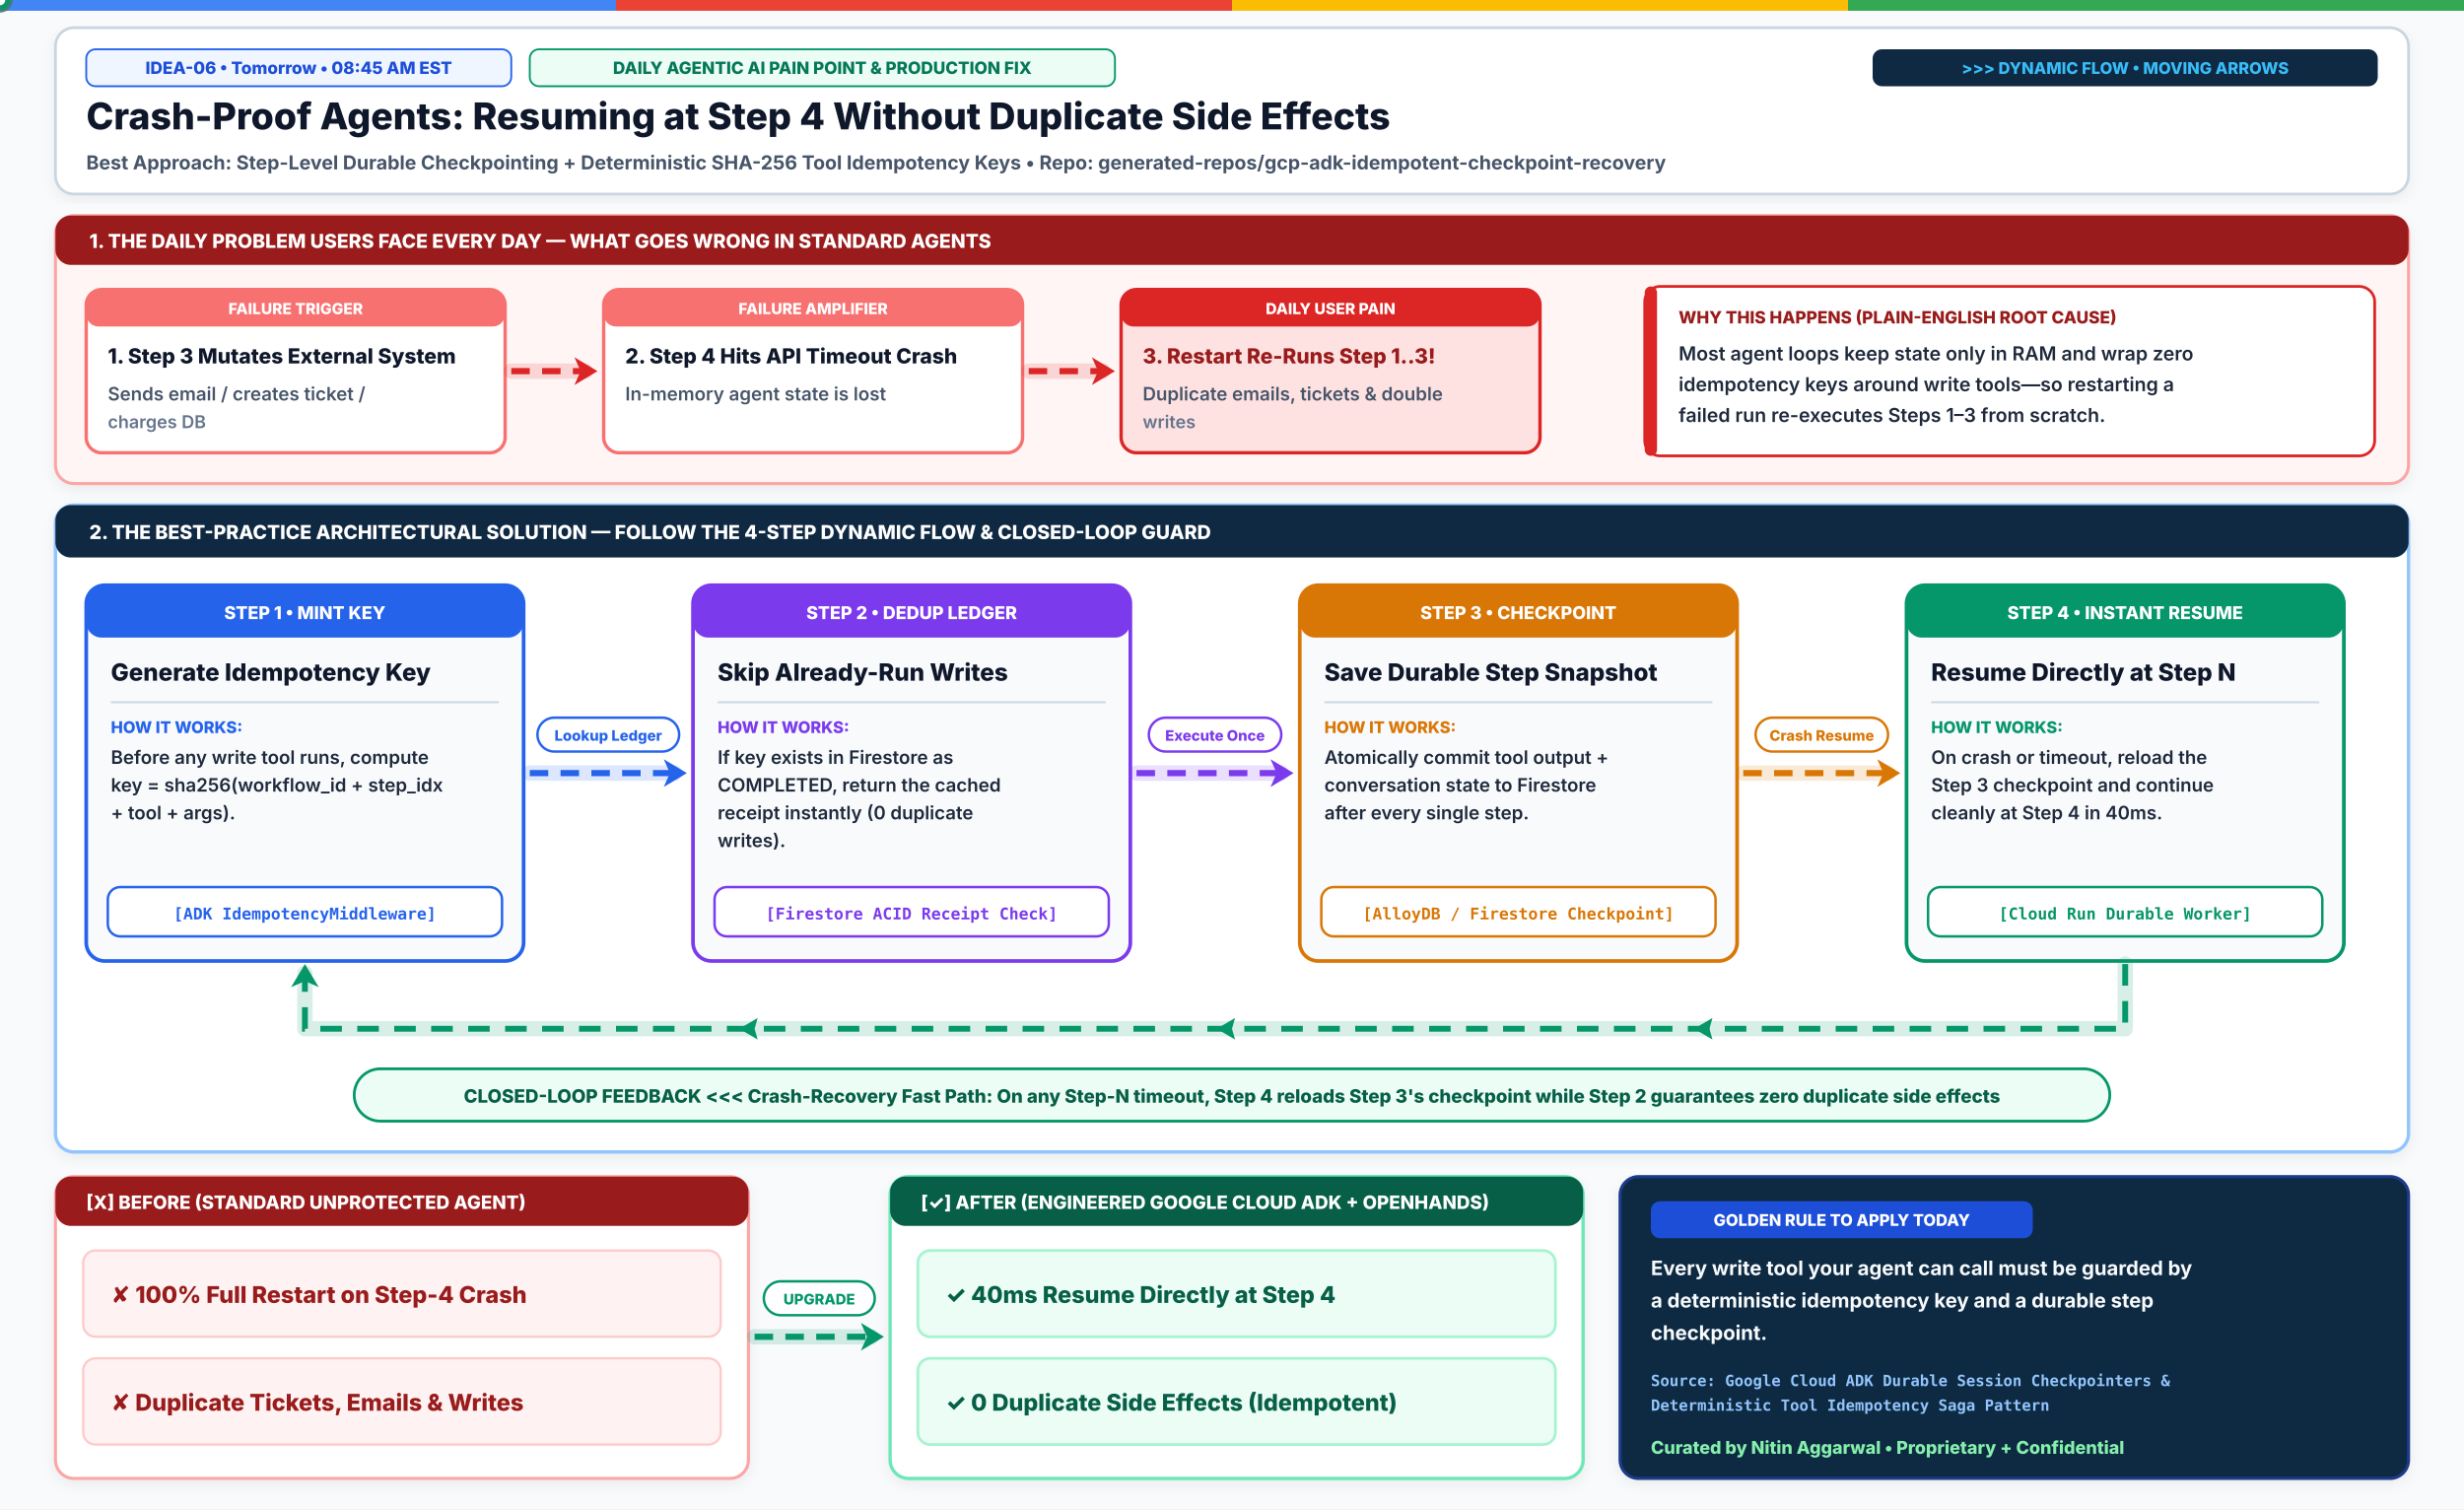
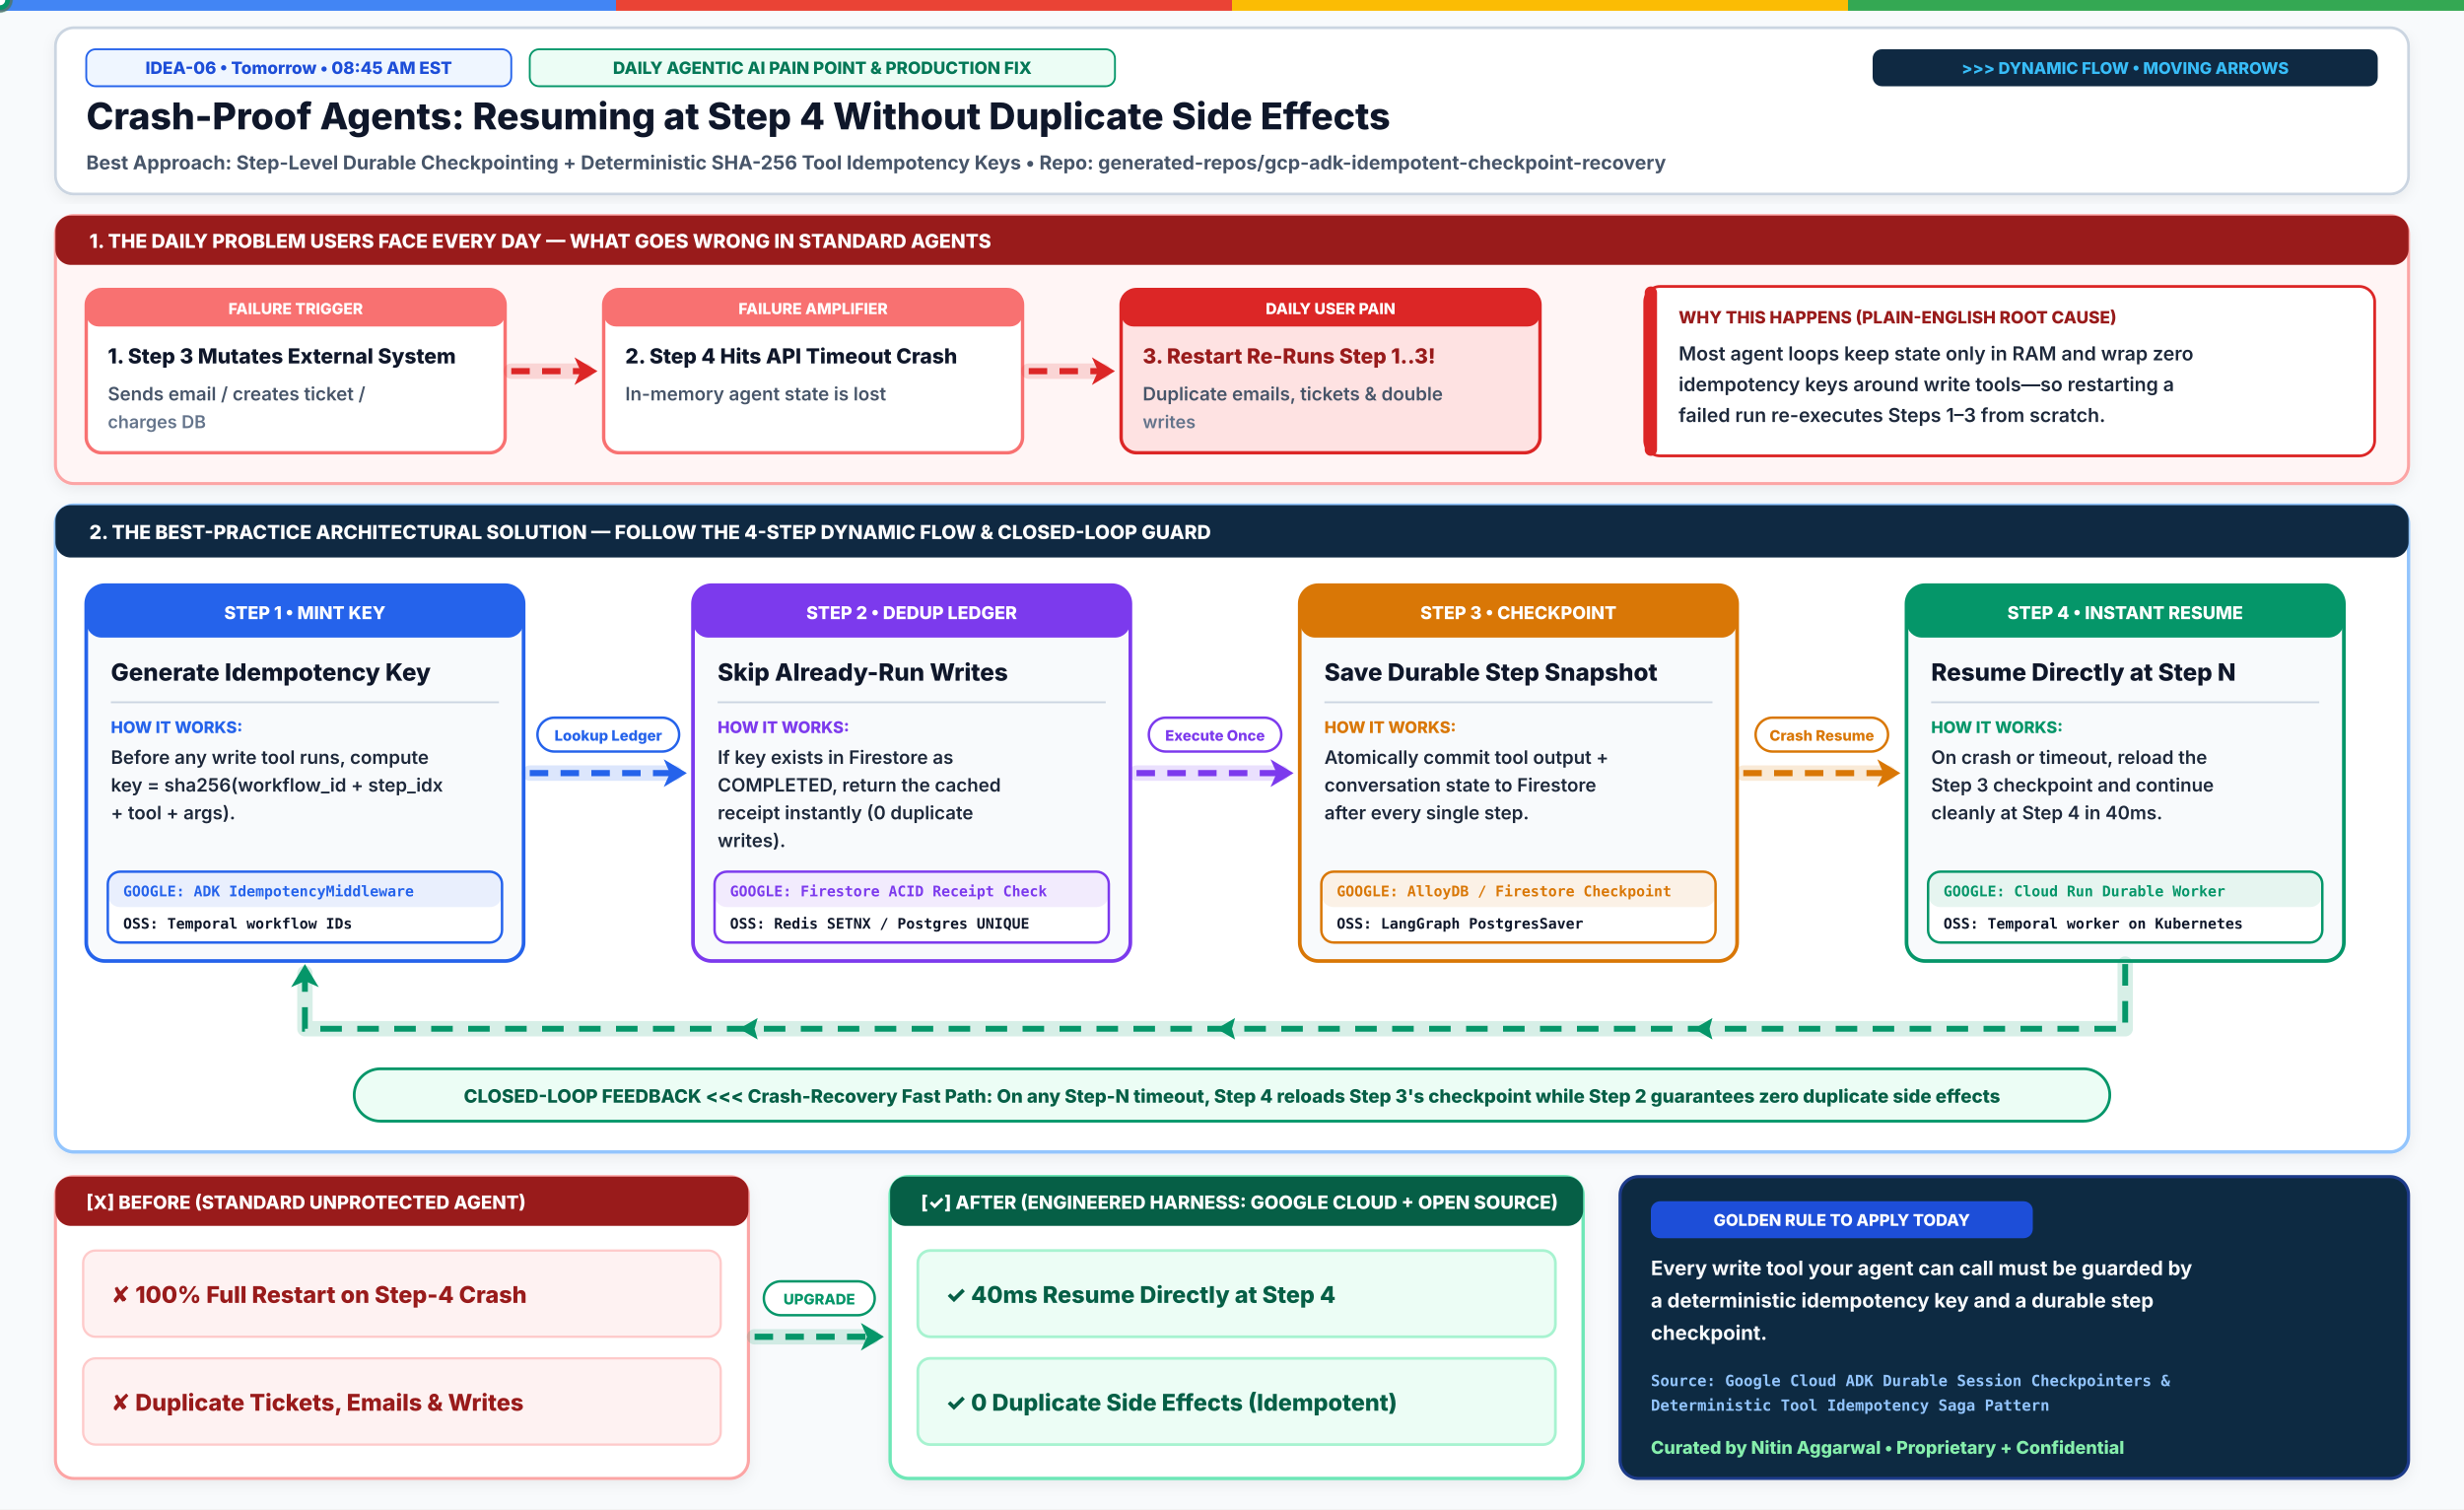
<svg xmlns="http://www.w3.org/2000/svg" viewBox="0 0 1600 980" width="1600" height="980">
  <defs>
    <filter id="cardShadow" x="-2%" y="-2%" width="104%" height="108%">
      <feDropShadow dx="0" dy="3" stdDeviation="4" flood-color="#0F172A" flood-opacity="0.06" />
    </filter>
    <style>
    @keyframes arrowStream {
      from { stroke-dashoffset: 40; }
      to   { stroke-dashoffset: 0; }
    }
    @keyframes returnStream {
      from { stroke-dashoffset: 0; }
      to   { stroke-dashoffset: 48; }
    }
    @keyframes pulseGlow {
      0%, 100% { stroke-width: 2.4px; }
      50%      { stroke-width: 4.2px; }
    }
    .moving-arrow-line {
      animation: arrowStream 1.0s linear infinite;
    }
    .moving-return-line {
      animation: returnStream 1.2s linear infinite;
    }
    .step-card-animated {
      animation: pulseGlow 2.4s ease-in-out infinite;
    }
  </style>
  </defs>
  <rect x="0" y="0" width="1600" height="980" fill="#F8FAFC" />
  <rect x="0" y="0" width="400" height="7" fill="#4285F4" />
  <rect x="400" y="0" width="400" height="7" fill="#EA4335" />
  <rect x="800" y="0" width="400" height="7" fill="#FBBC04" />
  <rect x="1200" y="0" width="400" height="7" fill="#34A853" />
  <rect x="36" y="18" width="1528" height="108" rx="12" fill="#FFFFFF" stroke="#CBD5E1" stroke-width="1.8" filter="url(#cardShadow)" />
  <rect x="56" y="32" width="276" height="24" rx="6" fill="#EFF6FF" stroke="#2563EB" stroke-width="1.2" />
  <text x="194" y="48" font-family="Inter, sans-serif" font-size="11" font-weight="800" fill="#1D4ED8" text-anchor="middle">IDEA-06 • Tomorrow • 08:45 AM EST</text>
  <rect x="344" y="32" width="380" height="24" rx="6" fill="#ECFDF5" stroke="#059669" stroke-width="1.2" />
  <text x="534" y="48" font-family="Inter, sans-serif" font-size="11" font-weight="800" fill="#047857" text-anchor="middle">DAILY AGENTIC AI PAIN POINT &amp; PRODUCTION FIX</text>
  <rect x="1216" y="32" width="328" height="24" rx="6" fill="#0F2942" />
  <text x="1380" y="48" font-family="Inter, sans-serif" font-size="10.5" font-weight="800" fill="#38BDF8" text-anchor="middle">&gt;&gt;&gt; DYNAMIC FLOW • MOVING ARROWS</text>
  <text x="56" y="84" font-family="Inter, sans-serif" font-size="24" font-weight="800" fill="#0F172A">Crash-Proof Agents: Resuming at Step 4 Without Duplicate Side Effects</text>
  <text x="56" y="110" font-family="Inter, sans-serif" font-size="12.5" font-weight="700" fill="#475569">Best Approach: Step-Level Durable Checkpointing + Deterministic SHA-256 Tool Idempotency Keys  •  Repo: generated-repos/gcp-adk-idempotent-checkpoint-recovery</text>
  <rect x="36" y="140" width="1528" height="174" rx="12" fill="#FFF5F5" stroke="#FCA5A5" stroke-width="2" filter="url(#cardShadow)" />
  <rect x="36" y="140" width="1528" height="32" rx="10" fill="#991B1B" />
  <text x="58" y="161" font-family="Inter, sans-serif" font-size="12.5" font-weight="800" fill="#FFFFFF">1. THE DAILY PROBLEM USERS FACE EVERY DAY — WHAT GOES WRONG IN STANDARD AGENTS</text>
  <rect x="56" y="188" width="272" height="106" rx="10" fill="#FFFFFF" stroke="#F87171" stroke-width="2.2" />
  <rect x="56" y="188" width="272" height="24" rx="8" fill="#F87171" />
  <text x="192" y="204" font-family="Inter, sans-serif" font-size="10" font-weight="800" fill="#FFFFFF" text-anchor="middle">FAILURE TRIGGER</text>
  <text x="70" y="236" font-family="Inter, sans-serif" font-size="13.5" font-weight="800" fill="#0F172A">1. Step 3 Mutates External System</text>
  <text x="70" y="260" font-family="Inter, sans-serif" font-size="12" font-weight="600" fill="#475569">Sends email / creates ticket /</text>
  <text x="70" y="278" font-family="Inter, sans-serif" font-size="11.5" font-weight="600" fill="#64748B">charges DB</text>
  <line x1="332" y1="241" x2="380" y2="241" stroke="#DC2626" stroke-opacity="0.16" stroke-width="10" stroke-linecap="round" />
  <line x1="332" y1="241" x2="380" y2="241" class="moving-arrow-line" stroke="#DC2626" stroke-width="4" stroke-dasharray="12 8" stroke-dashoffset="0.0" />
  <polygon points="388,241 373,232 377,241 373,250" fill="#DC2626" />
  <path id="prob_arr_0_path" d="M 336 241 L 376 241" fill="none" stroke="none" />
  <g>
    <circle r="8" fill="#DC2626" fill-opacity="0.26" />
    <circle r="4.8" fill="#FFFFFF" stroke="#DC2626" stroke-width="2.8" />
    <animateMotion dur="1.3s" repeatCount="indefinite">
      <mpath href="#prob_arr_0_path" />
    </animateMotion>
  </g>
  <rect x="392" y="188" width="272" height="106" rx="10" fill="#FFFFFF" stroke="#F87171" stroke-width="2.2" />
  <rect x="392" y="188" width="272" height="24" rx="8" fill="#F87171" />
  <text x="528" y="204" font-family="Inter, sans-serif" font-size="10" font-weight="800" fill="#FFFFFF" text-anchor="middle">FAILURE AMPLIFIER</text>
  <text x="406" y="236" font-family="Inter, sans-serif" font-size="13.5" font-weight="800" fill="#0F172A">2. Step 4 Hits API Timeout Crash</text>
  <text x="406" y="260" font-family="Inter, sans-serif" font-size="12" font-weight="600" fill="#475569">In-memory agent state is lost</text>
  <line x1="668" y1="241" x2="716" y2="241" stroke="#DC2626" stroke-opacity="0.16" stroke-width="10" stroke-linecap="round" />
  <line x1="668" y1="241" x2="716" y2="241" class="moving-arrow-line" stroke="#DC2626" stroke-width="4" stroke-dasharray="12 8" stroke-dashoffset="0.0" />
  <polygon points="724,241 709,232 713,241 709,250" fill="#DC2626" />
  <path id="prob_arr_1_path" d="M 672 241 L 712 241" fill="none" stroke="none" />
  <g>
    <circle r="8" fill="#DC2626" fill-opacity="0.26" />
    <circle r="4.8" fill="#FFFFFF" stroke="#DC2626" stroke-width="2.8" />
    <animateMotion dur="1.3s" repeatCount="indefinite">
      <mpath href="#prob_arr_1_path" />
    </animateMotion>
  </g>
  <rect x="728" y="188" width="272" height="106" rx="10" fill="#FEE2E2" stroke="#DC2626" stroke-width="2.2" />
  <rect x="728" y="188" width="272" height="24" rx="8" fill="#DC2626" />
  <text x="864" y="204" font-family="Inter, sans-serif" font-size="10" font-weight="800" fill="#FFFFFF" text-anchor="middle">DAILY USER PAIN</text>
  <text x="742" y="236" font-family="Inter, sans-serif" font-size="13.5" font-weight="800" fill="#991B1B">3. Restart Re-Runs Step 1..3!</text>
  <text x="742" y="260" font-family="Inter, sans-serif" font-size="12" font-weight="600" fill="#475569">Duplicate emails, tickets &amp; double</text>
  <text x="742" y="278" font-family="Inter, sans-serif" font-size="11.5" font-weight="600" fill="#64748B">writes</text>
  <rect x="1068" y="186" width="474" height="110" rx="10" fill="#FFFFFF" stroke="#DC2626" stroke-width="1.8" />
  <rect x="1068" y="186" width="8" height="110" rx="4" fill="#DC2626" />
  <text x="1090" y="210" font-family="Inter, sans-serif" font-size="11" font-weight="800" fill="#991B1B">WHY THIS HAPPENS (PLAIN-ENGLISH ROOT CAUSE)</text>
  <text x="1090" y="234" font-family="Inter, sans-serif" font-size="12.5" font-weight="600" fill="#1E293B">Most agent loops keep state only in RAM and wrap zero</text>
  <text x="1090" y="254" font-family="Inter, sans-serif" font-size="12.5" font-weight="600" fill="#1E293B">idempotency keys around write tools—so restarting a</text>
  <text x="1090" y="274" font-family="Inter, sans-serif" font-size="12.5" font-weight="600" fill="#1E293B">failed run re-executes Steps 1–3 from scratch.</text>
  <rect x="36" y="328" width="1528" height="420" rx="12" fill="#FFFFFF" stroke="#93C5FD" stroke-width="2.2" filter="url(#cardShadow)" />
  <rect x="36" y="328" width="1528" height="34" rx="10" fill="#0F2942" />
  <text x="58" y="350" font-family="Inter, sans-serif" font-size="12.5" font-weight="800" fill="#FFFFFF">2. THE BEST-PRACTICE ARCHITECTURAL SOLUTION — FOLLOW THE 4-STEP DYNAMIC FLOW &amp; CLOSED-LOOP GUARD</text>
  <rect x="56" y="380" width="284" height="244" rx="12" class="step-card-animated" fill="#F8FAFC" stroke="#2563EB" stroke-width="2.4" />
  <rect x="56" y="380" width="284" height="34" rx="10" fill="#2563EB" />
  <text x="198" y="402" font-family="Inter, sans-serif" font-size="11.5" font-weight="800" fill="#FFFFFF" text-anchor="middle">STEP 1 • MINT KEY</text>
  <text x="72" y="442" font-family="Inter, sans-serif" font-size="15.5" font-weight="800" fill="#0F172A">Generate Idempotency Key</text>
  <line x1="72" y1="456" x2="324" y2="456" stroke="#CBD5E1" stroke-width="1.2" />
  <text x="72" y="476" font-family="Inter, sans-serif" font-size="10.5" font-weight="800" fill="#2563EB">HOW IT WORKS:</text>
  <text x="72" y="496" font-family="Inter, sans-serif" font-size="12" font-weight="600" fill="#1E293B">Before any write tool runs, compute</text>
  <text x="72" y="514" font-family="Inter, sans-serif" font-size="12" font-weight="600" fill="#1E293B">key = sha256(workflow_id + step_idx</text>
  <text x="72" y="532" font-family="Inter, sans-serif" font-size="12" font-weight="600" fill="#1E293B">+ tool + args).</text>
-   <rect x="70" y="576" width="256" height="32" rx="8" fill="#FFFFFF" stroke="#2563EB" stroke-width="1.6" />
-   <text x="198" y="597" font-family="ui-monospace, monospace" font-size="10.5" font-weight="800" fill="#2563EB" text-anchor="middle">[ADK IdempotencyMiddleware]</text>
+   <rect x="70" y="566" width="256" height="46" rx="8" fill="#FFFFFF" stroke="#2563EB" stroke-width="1.6" />
+   <rect x="70" y="566" width="256" height="23" rx="8" fill="#2563EB" fill-opacity="0.10" />
+   <text x="80" y="582" font-family="ui-monospace, monospace" font-size="9.5" font-weight="800" fill="#2563EB">GOOGLE: ADK IdempotencyMiddleware</text>
+   <text x="80" y="603" font-family="ui-monospace, monospace" font-size="9.5" font-weight="800" fill="#0F172A">OSS: Temporal workflow IDs</text>
  <line x1="344" y1="502" x2="438" y2="502" stroke="#2563EB" stroke-opacity="0.16" stroke-width="10" stroke-linecap="round" />
  <line x1="344" y1="502" x2="438" y2="502" class="moving-arrow-line" stroke="#2563EB" stroke-width="4" stroke-dasharray="12 8" stroke-dashoffset="0.0" />
  <polygon points="446,502 431,493 435,502 431,511" fill="#2563EB" />
  <rect x="349" y="466" width="92" height="22" rx="11" fill="#FFFFFF" stroke="#2563EB" stroke-width="1.6" />
  <text x="395" y="481" font-family="Inter, sans-serif" font-size="9.5" font-weight="800" fill="#2563EB" text-anchor="middle">Lookup Ledger</text>
  <path id="sol_arr_0_path" d="M 348 502 L 434 502" fill="none" stroke="none" />
  <g>
    <circle r="8" fill="#2563EB" fill-opacity="0.26" />
    <circle r="4.8" fill="#FFFFFF" stroke="#2563EB" stroke-width="2.8" />
    <animateMotion dur="1.5s" repeatCount="indefinite">
      <mpath href="#sol_arr_0_path" />
    </animateMotion>
  </g>
  <rect x="450" y="380" width="284" height="244" rx="12" class="step-card-animated" fill="#F8FAFC" stroke="#7C3AED" stroke-width="2.4" />
  <rect x="450" y="380" width="284" height="34" rx="10" fill="#7C3AED" />
  <text x="592" y="402" font-family="Inter, sans-serif" font-size="11.5" font-weight="800" fill="#FFFFFF" text-anchor="middle">STEP 2 • DEDUP LEDGER</text>
  <text x="466" y="442" font-family="Inter, sans-serif" font-size="15.5" font-weight="800" fill="#0F172A">Skip Already-Run Writes</text>
  <line x1="466" y1="456" x2="718" y2="456" stroke="#CBD5E1" stroke-width="1.2" />
  <text x="466" y="476" font-family="Inter, sans-serif" font-size="10.5" font-weight="800" fill="#7C3AED">HOW IT WORKS:</text>
  <text x="466" y="496" font-family="Inter, sans-serif" font-size="12" font-weight="600" fill="#1E293B">If key exists in Firestore as</text>
  <text x="466" y="514" font-family="Inter, sans-serif" font-size="12" font-weight="600" fill="#1E293B">COMPLETED, return the cached</text>
  <text x="466" y="532" font-family="Inter, sans-serif" font-size="12" font-weight="600" fill="#1E293B">receipt instantly (0 duplicate</text>
  <text x="466" y="550" font-family="Inter, sans-serif" font-size="12" font-weight="600" fill="#1E293B">writes).</text>
-   <rect x="464" y="576" width="256" height="32" rx="8" fill="#FFFFFF" stroke="#7C3AED" stroke-width="1.6" />
-   <text x="592" y="597" font-family="ui-monospace, monospace" font-size="10.5" font-weight="800" fill="#7C3AED" text-anchor="middle">[Firestore ACID Receipt Check]</text>
+   <rect x="464" y="566" width="256" height="46" rx="8" fill="#FFFFFF" stroke="#7C3AED" stroke-width="1.6" />
+   <rect x="464" y="566" width="256" height="23" rx="8" fill="#7C3AED" fill-opacity="0.10" />
+   <text x="474" y="582" font-family="ui-monospace, monospace" font-size="9.5" font-weight="800" fill="#7C3AED">GOOGLE: Firestore ACID Receipt Check</text>
+   <text x="474" y="603" font-family="ui-monospace, monospace" font-size="9.5" font-weight="800" fill="#0F172A">OSS: Redis SETNX / Postgres UNIQUE</text>
  <line x1="738" y1="502" x2="832" y2="502" stroke="#7C3AED" stroke-opacity="0.16" stroke-width="10" stroke-linecap="round" />
  <line x1="738" y1="502" x2="832" y2="502" class="moving-arrow-line" stroke="#7C3AED" stroke-width="4" stroke-dasharray="12 8" stroke-dashoffset="0.0" />
  <polygon points="840,502 825,493 829,502 825,511" fill="#7C3AED" />
  <rect x="746" y="466" width="86" height="22" rx="11" fill="#FFFFFF" stroke="#7C3AED" stroke-width="1.6" />
  <text x="789" y="481" font-family="Inter, sans-serif" font-size="9.5" font-weight="800" fill="#7C3AED" text-anchor="middle">Execute Once</text>
  <path id="sol_arr_1_path" d="M 742 502 L 828 502" fill="none" stroke="none" />
  <g>
    <circle r="8" fill="#7C3AED" fill-opacity="0.26" />
    <circle r="4.8" fill="#FFFFFF" stroke="#7C3AED" stroke-width="2.8" />
    <animateMotion dur="1.5s" repeatCount="indefinite">
      <mpath href="#sol_arr_1_path" />
    </animateMotion>
  </g>
  <rect x="844" y="380" width="284" height="244" rx="12" class="step-card-animated" fill="#F8FAFC" stroke="#D97706" stroke-width="2.4" />
  <rect x="844" y="380" width="284" height="34" rx="10" fill="#D97706" />
  <text x="986" y="402" font-family="Inter, sans-serif" font-size="11.5" font-weight="800" fill="#FFFFFF" text-anchor="middle">STEP 3 • CHECKPOINT</text>
  <text x="860" y="442" font-family="Inter, sans-serif" font-size="15.5" font-weight="800" fill="#0F172A">Save Durable Step Snapshot</text>
  <line x1="860" y1="456" x2="1112" y2="456" stroke="#CBD5E1" stroke-width="1.2" />
  <text x="860" y="476" font-family="Inter, sans-serif" font-size="10.5" font-weight="800" fill="#D97706">HOW IT WORKS:</text>
  <text x="860" y="496" font-family="Inter, sans-serif" font-size="12" font-weight="600" fill="#1E293B">Atomically commit tool output +</text>
  <text x="860" y="514" font-family="Inter, sans-serif" font-size="12" font-weight="600" fill="#1E293B">conversation state to Firestore</text>
  <text x="860" y="532" font-family="Inter, sans-serif" font-size="12" font-weight="600" fill="#1E293B">after every single step.</text>
-   <rect x="858" y="576" width="256" height="32" rx="8" fill="#FFFFFF" stroke="#D97706" stroke-width="1.6" />
-   <text x="986" y="597" font-family="ui-monospace, monospace" font-size="10.5" font-weight="800" fill="#D97706" text-anchor="middle">[AlloyDB / Firestore Checkpoint]</text>
+   <rect x="858" y="566" width="256" height="46" rx="8" fill="#FFFFFF" stroke="#D97706" stroke-width="1.6" />
+   <rect x="858" y="566" width="256" height="23" rx="8" fill="#D97706" fill-opacity="0.10" />
+   <text x="868" y="582" font-family="ui-monospace, monospace" font-size="9.5" font-weight="800" fill="#D97706">GOOGLE: AlloyDB / Firestore Checkpoint</text>
+   <text x="868" y="603" font-family="ui-monospace, monospace" font-size="9.5" font-weight="800" fill="#0F172A">OSS: LangGraph PostgresSaver</text>
  <line x1="1132" y1="502" x2="1226" y2="502" stroke="#D97706" stroke-opacity="0.16" stroke-width="10" stroke-linecap="round" />
  <line x1="1132" y1="502" x2="1226" y2="502" class="moving-arrow-line" stroke="#D97706" stroke-width="4" stroke-dasharray="12 8" stroke-dashoffset="0.0" />
  <polygon points="1234,502 1219,493 1223,502 1219,511" fill="#D97706" />
  <rect x="1140" y="466" width="86" height="22" rx="11" fill="#FFFFFF" stroke="#D97706" stroke-width="1.6" />
  <text x="1183" y="481" font-family="Inter, sans-serif" font-size="9.5" font-weight="800" fill="#D97706" text-anchor="middle">Crash Resume</text>
  <path id="sol_arr_2_path" d="M 1136 502 L 1222 502" fill="none" stroke="none" />
  <g>
    <circle r="8" fill="#D97706" fill-opacity="0.26" />
    <circle r="4.8" fill="#FFFFFF" stroke="#D97706" stroke-width="2.8" />
    <animateMotion dur="1.5s" repeatCount="indefinite">
      <mpath href="#sol_arr_2_path" />
    </animateMotion>
  </g>
  <rect x="1238" y="380" width="284" height="244" rx="12" class="step-card-animated" fill="#F8FAFC" stroke="#059669" stroke-width="2.4" />
  <rect x="1238" y="380" width="284" height="34" rx="10" fill="#059669" />
  <text x="1380" y="402" font-family="Inter, sans-serif" font-size="11.5" font-weight="800" fill="#FFFFFF" text-anchor="middle">STEP 4 • INSTANT RESUME</text>
  <text x="1254" y="442" font-family="Inter, sans-serif" font-size="15.5" font-weight="800" fill="#0F172A">Resume Directly at Step N</text>
  <line x1="1254" y1="456" x2="1506" y2="456" stroke="#CBD5E1" stroke-width="1.2" />
  <text x="1254" y="476" font-family="Inter, sans-serif" font-size="10.5" font-weight="800" fill="#059669">HOW IT WORKS:</text>
  <text x="1254" y="496" font-family="Inter, sans-serif" font-size="12" font-weight="600" fill="#1E293B">On crash or timeout, reload the</text>
  <text x="1254" y="514" font-family="Inter, sans-serif" font-size="12" font-weight="600" fill="#1E293B">Step 3 checkpoint and continue</text>
  <text x="1254" y="532" font-family="Inter, sans-serif" font-size="12" font-weight="600" fill="#1E293B">cleanly at Step 4 in 40ms.</text>
-   <rect x="1252" y="576" width="256" height="32" rx="8" fill="#FFFFFF" stroke="#059669" stroke-width="1.6" />
-   <text x="1380" y="597" font-family="ui-monospace, monospace" font-size="10.5" font-weight="800" fill="#059669" text-anchor="middle">[Cloud Run Durable Worker]</text>
+   <rect x="1252" y="566" width="256" height="46" rx="8" fill="#FFFFFF" stroke="#059669" stroke-width="1.6" />
+   <rect x="1252" y="566" width="256" height="23" rx="8" fill="#059669" fill-opacity="0.10" />
+   <text x="1262" y="582" font-family="ui-monospace, monospace" font-size="9.5" font-weight="800" fill="#059669">GOOGLE: Cloud Run Durable Worker</text>
+   <text x="1262" y="603" font-family="ui-monospace, monospace" font-size="9.5" font-weight="800" fill="#0F172A">OSS: Temporal worker on Kubernetes</text>
  <path d="M 1380 626 L 1380 668 L 198 668 L 198 632" fill="none" stroke="#059669" stroke-opacity="0.16" stroke-width="10" stroke-linecap="round" stroke-linejoin="round" />
  <path id="closed_loop_return_path" d="M 1380 626 L 1380 668 L 198 668 L 198 632" class="moving-return-line" fill="none" stroke="#059669" stroke-width="3.8" stroke-dasharray="14 10" stroke-dashoffset="0.0" />
  <polygon points="198,626 189,641 198,637 207,641" fill="#059669" />
  <polygon points="480,668 492,661 490,668 492,675" fill="#059669" />
  <polygon points="790,668 802,661 800,668 802,675" fill="#059669" />
  <polygon points="1100,668 1112,661 1110,668 1112,675" fill="#059669" />
  <rect x="230" y="694" width="1140" height="34" rx="17" fill="#ECFDF5" stroke="#059669" stroke-width="1.8" />
  <text x="800" y="716" font-family="Inter, sans-serif" font-size="12" font-weight="800" fill="#065F46" text-anchor="middle">CLOSED-LOOP FEEDBACK &lt;&lt;&lt; Crash-Recovery Fast Path: On any Step-N timeout, Step 4 reloads Step 3's checkpoint while Step 2 guarantees zero duplicate side effects</text>
  <g>
    <circle r="8.5" fill="#059669" fill-opacity="0.26" />
    <circle r="5" fill="#FFFFFF" stroke="#059669" stroke-width="2.8" />
    <animateMotion dur="2.8s" repeatCount="indefinite">
      <mpath href="#closed_loop_return_path" />
    </animateMotion>
  </g>
  <rect x="36" y="764" width="450" height="196" rx="12" fill="#FFFFFF" stroke="#FCA5A5" stroke-width="2" filter="url(#cardShadow)" />
  <rect x="36" y="764" width="450" height="32" rx="10" fill="#991B1B" />
  <text x="56" y="785" font-family="Inter, sans-serif" font-size="12" font-weight="800" fill="#FFFFFF">[X] BEFORE (STANDARD UNPROTECTED AGENT)</text>
  <rect x="54" y="812" width="414" height="56" rx="8" fill="#FEF2F2" stroke="#FECACA" stroke-width="1.5" />
  <text x="72" y="846" font-family="Inter, sans-serif" font-size="15" font-weight="800" fill="#991B1B">✘ 100% Full Restart on Step-4 Crash</text>
  <rect x="54" y="882" width="414" height="56" rx="8" fill="#FEF2F2" stroke="#FECACA" stroke-width="1.5" />
  <text x="72" y="916" font-family="Inter, sans-serif" font-size="15" font-weight="800" fill="#991B1B">✘ Duplicate Tickets, Emails &amp; Writes</text>
  <line x1="490" y1="868" x2="566" y2="868" stroke="#059669" stroke-opacity="0.16" stroke-width="10" stroke-linecap="round" />
  <line x1="490" y1="868" x2="566" y2="868" class="moving-arrow-line" stroke="#059669" stroke-width="4" stroke-dasharray="12 8" stroke-dashoffset="0.0" />
  <polygon points="574,868 559,859 563,868 559,877" fill="#059669" />
  <rect x="496" y="832" width="72" height="22" rx="11" fill="#FFFFFF" stroke="#059669" stroke-width="1.6" />
  <text x="532" y="847" font-family="Inter, sans-serif" font-size="9.5" font-weight="800" fill="#059669" text-anchor="middle">UPGRADE</text>
  <path id="ba_transform_arr_path" d="M 494 868 L 562 868" fill="none" stroke="none" />
  <g>
    <circle r="8" fill="#059669" fill-opacity="0.26" />
    <circle r="4.8" fill="#FFFFFF" stroke="#059669" stroke-width="2.8" />
    <animateMotion dur="1.2s" repeatCount="indefinite">
      <mpath href="#ba_transform_arr_path" />
    </animateMotion>
  </g>
  <rect x="578" y="764" width="450" height="196" rx="12" fill="#FFFFFF" stroke="#6EE7B7" stroke-width="2.2" filter="url(#cardShadow)" />
  <rect x="578" y="764" width="450" height="32" rx="10" fill="#065F46" />
-   <text x="598" y="785" font-family="Inter, sans-serif" font-size="12" font-weight="800" fill="#FFFFFF">[✓] AFTER (ENGINEERED GOOGLE CLOUD ADK + OPENHANDS)</text>
+   <text x="598" y="785" font-family="Inter, sans-serif" font-size="12" font-weight="800" fill="#FFFFFF">[✓] AFTER (ENGINEERED HARNESS: GOOGLE CLOUD + OPEN SOURCE)</text>
  <rect x="596" y="812" width="414" height="56" rx="8" fill="#ECFDF5" stroke="#A7F3D0" stroke-width="1.8" />
  <text x="614" y="846" font-family="Inter, sans-serif" font-size="15" font-weight="800" fill="#065F46">✓ 40ms Resume Directly at Step 4</text>
  <rect x="596" y="882" width="414" height="56" rx="8" fill="#ECFDF5" stroke="#A7F3D0" stroke-width="1.8" />
  <text x="614" y="916" font-family="Inter, sans-serif" font-size="15" font-weight="800" fill="#065F46">✓ 0 Duplicate Side Effects (Idempotent)</text>
  <rect x="1052" y="764" width="512" height="196" rx="12" fill="#0F2942" stroke="#1E3A8A" stroke-width="2" filter="url(#cardShadow)" />
  <rect x="1072" y="780" width="248" height="24" rx="6" fill="#1D4ED8" />
  <text x="1196" y="796" font-family="Inter, sans-serif" font-size="10.5" font-weight="800" fill="#FFFFFF" text-anchor="middle">GOLDEN RULE TO APPLY TODAY</text>
  <text x="1072" y="828" font-family="Inter, sans-serif" font-size="13" font-weight="700" fill="#F8FAFC">Every write tool your agent can call must be guarded by</text>
  <text x="1072" y="849" font-family="Inter, sans-serif" font-size="13" font-weight="700" fill="#F8FAFC">a deterministic idempotency key and a durable step</text>
  <text x="1072" y="870" font-family="Inter, sans-serif" font-size="13" font-weight="700" fill="#F8FAFC">checkpoint.</text>
  <text x="1072" y="900" font-family="ui-monospace, monospace" font-size="10" font-weight="700" fill="#93C5FD">Source: Google Cloud ADK Durable Session Checkpointers &amp;</text>
  <text x="1072" y="916" font-family="ui-monospace, monospace" font-size="10" font-weight="700" fill="#93C5FD">Deterministic Tool Idempotency Saga Pattern</text>
  <text x="1072" y="944" font-family="Inter, sans-serif" font-size="11.5" font-weight="800" fill="#86EFAC">Curated by Nitin Aggarwal  •  Proprietary + Confidential</text>
</svg>
